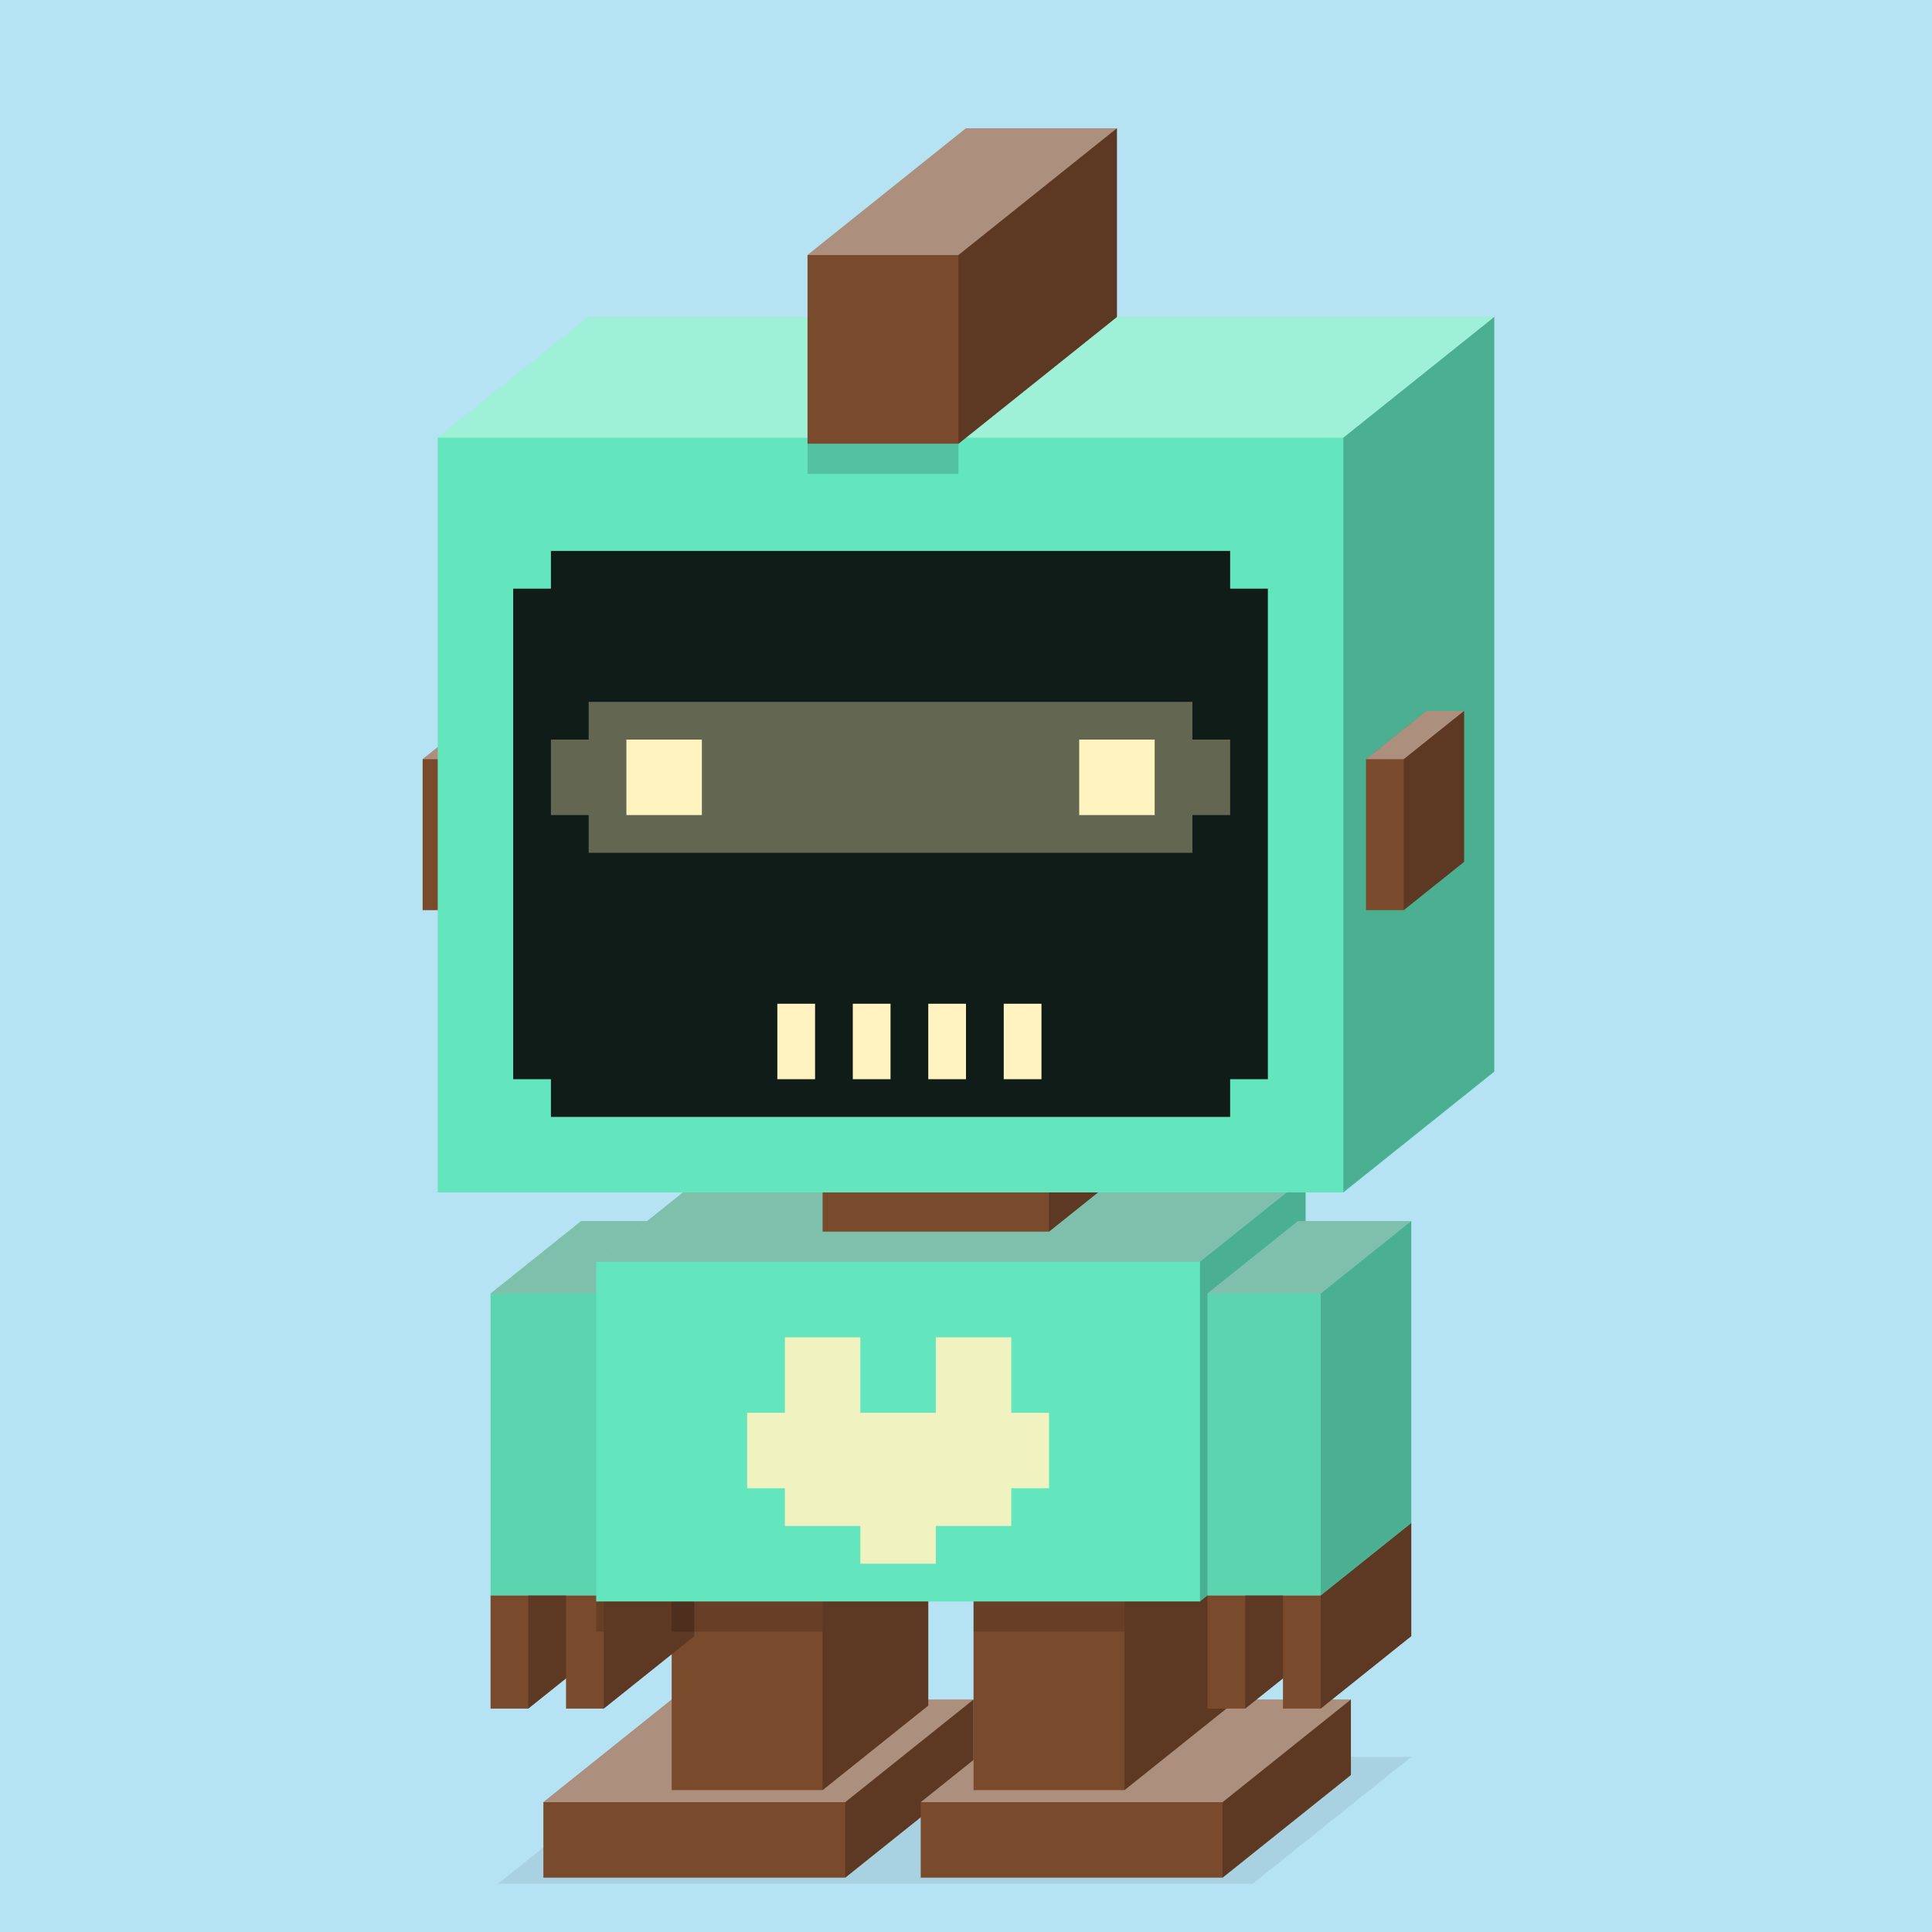
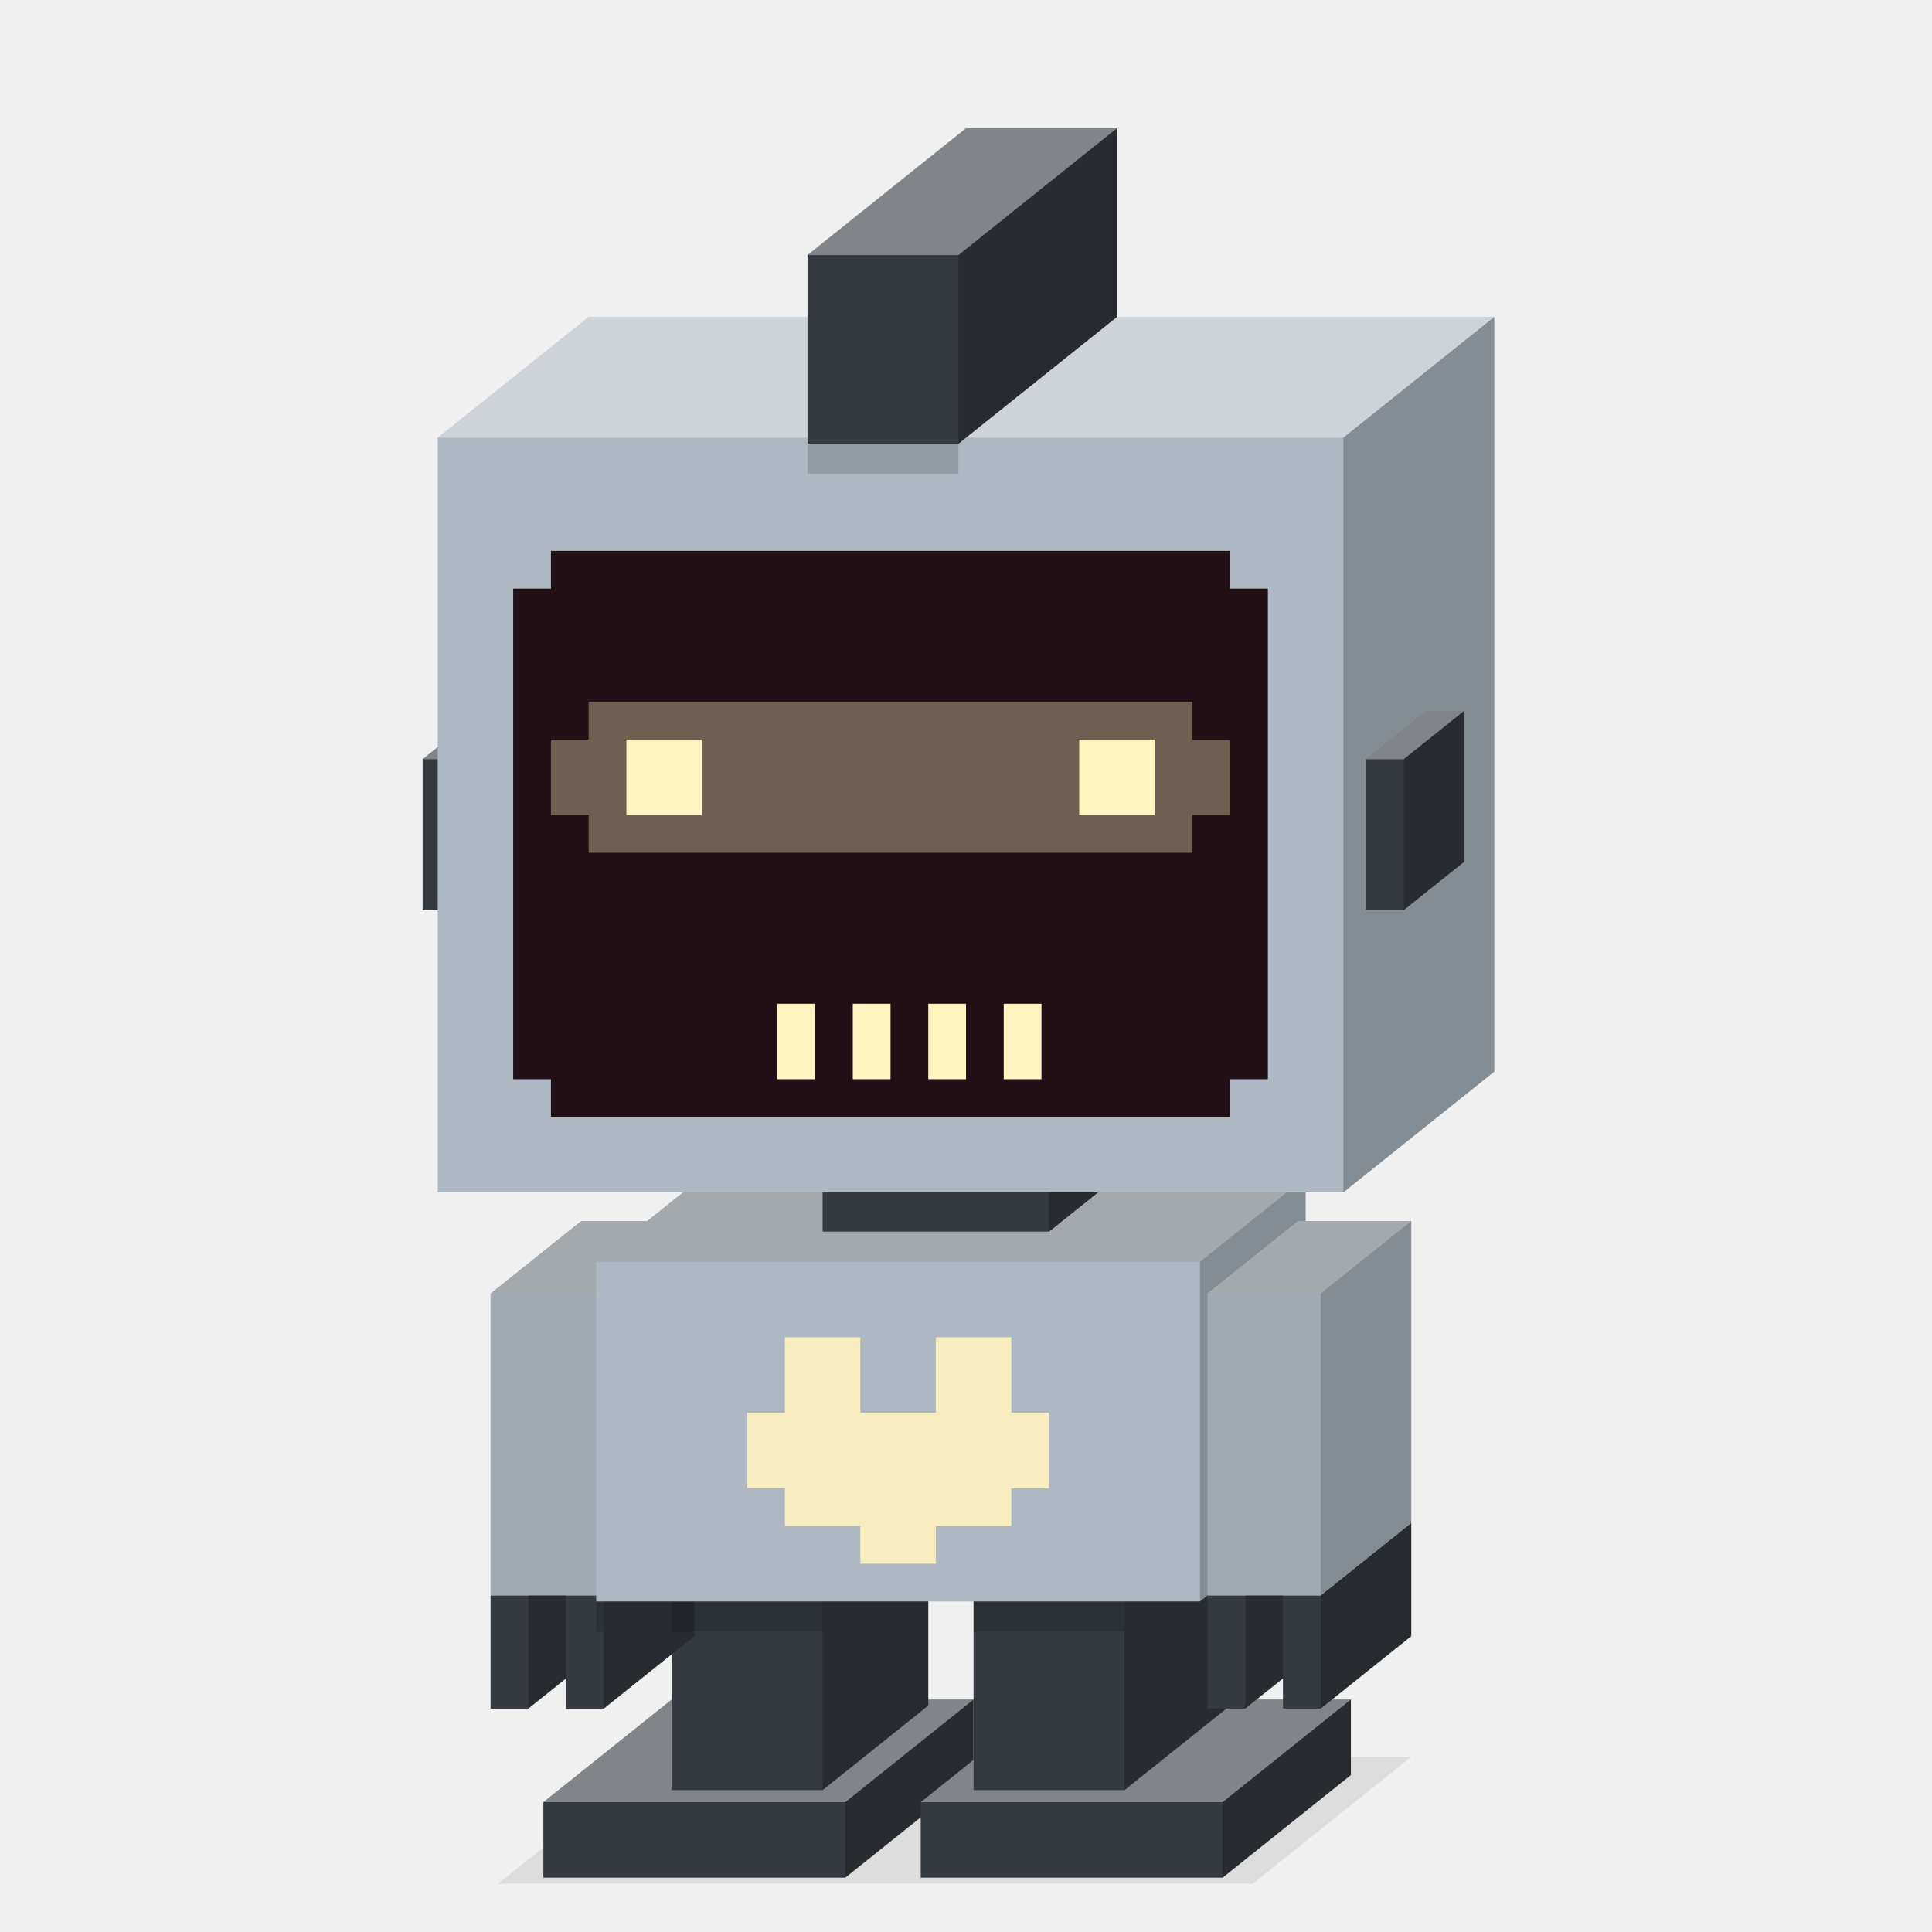
<svg xmlns="http://www.w3.org/2000/svg" viewBox="0 0 128 128" fill="none" shape-rendering="auto" aria-hidden="true">
  <defs>
    <g id="chest-heart-27d014a4">
      <path d="M52 88.6h5v5h-5Zm10 0h5v5h-5Zm-12.5 5h20v5h-20Zm2.5 5h15v2.5H52Zm5 2.5h5v2.5h-5Z" fill="#fff3bf" fill-opacity=".9" />
    </g>
    <g id="eyes-visor-27d014a4">
      <path d="M10 2.5h40V5h2.5v5H50v2.5H10V10H7.5V5H10Z" fill="#fff3bf" fill-opacity=".35" />
      <path fill="#fff3bf" d="M12.5 5h5v5h-5zm30 0h5v5h-5z" />
    </g>
    <g id="mouth-grill-27d014a4">
      <path fill="#fff3bf" d="M22.5 2.5H25v5h-2.5zm5 0H30v5h-2.5zm5 0H35v5h-2.5zm5 0H40v5h-2.5z" />
    </g>
    <g id="animation-none-27d014a4" />
    <g id="top-fin-27d014a4">
      <path fill="#000000" fill-opacity=".16" d="M53.5 29.4h10v2h-10z" />
-       <path d="M53.5 16.9h10v12.5h-10Zm0 0h10L74 8.5H64Zm10 0L74 8.5V21l-10.5 8.4Z" fill="#7a4a2d" />
+       <path d="M53.5 16.9h10v12.5h-10Zm0 0h10L74 8.5H64Zm10 0L74 8.5V21l-10.5 8.4Z" fill="#343a40" />
      <path d="M53.5 16.9h10L74 8.5H64Z" fill="#ffffff" fill-opacity=".38" />
      <path d="M63.5 16.9 74 8.5V21l-10.5 8.4Z" fill="#000000" fill-opacity=".24" />
    </g>
    <clipPath id="clip-27d014a4">
      <rect width="128" height="128" rx="0" ry="0" />
    </clipPath>
  </defs>
  <g clip-path="url(#clip-27d014a4)">
-     <rect width="128" height="128" fill="#b6e3f4" />
+     <rect width="128" height="128" fill="#00000000" />
    <path d="M33 124.8h50l10.5-8.4h-50Z" fill="#000000" fill-opacity=".08" />
-     <path d="M36 119.4h20v5H36Zm0 0h20l8.5-6.8h-20Zm20 0 8.5-6.8v5l-8.5 6.8Z" fill="#7a4a2d" />
+     <path d="M36 119.4h20v5H36Zm0 0h20l8.5-6.8h-20Zm20 0 8.5-6.8v5l-8.5 6.8Z" fill="#343a40" />
    <path d="M36 119.4h20l8.5-6.8h-20Z" fill="#ffffff" fill-opacity=".38" />
    <path d="m56 119.4 8.5-6.8v5l-8.5 6.8Z" fill="#000000" fill-opacity=".24" />
-     <path d="M61 119.4h20v5H61Zm0 0h20l8.5-6.8h-20Zm20 0 8.5-6.8v5l-8.5 6.8Z" fill="#7a4a2d" />
+     <path d="M61 119.4h20v5H61Zm0 0h20l8.5-6.8h-20Zm20 0 8.5-6.8v5l-8.5 6.8Z" fill="#343a40" />
    <path d="M61 119.4h20l8.5-6.8h-20Z" fill="#ffffff" fill-opacity=".38" />
    <path d="m81 119.4 8.5-6.8v5l-8.5 6.8Z" fill="#000000" fill-opacity=".24" />
-     <path d="M44.5 101.1h10v17.5h-10Zm0 0h10l7-5.6h-10Zm10 0 7-5.6V113l-7 5.6Z" fill="#7a4a2d" />
+     <path d="M44.5 101.1h10v17.5h-10Zm0 0h10l7-5.6h-10Zm10 0 7-5.6V113l-7 5.6Z" fill="#343a40" />
    <path d="M44.5 101.1h10l7-5.6h-10Z" fill="#ffffff" fill-opacity=".38" />
    <path d="m54.5 101.1 7-5.6V113l-7 5.6Z" fill="#000000" fill-opacity=".24" />
-     <path d="M64.5 101.1h10v17.5h-10Zm0 0h10l7-5.6h-10Zm10 0 7-5.6V113l-7 5.6Z" fill="#7a4a2d" />
+     <path d="M64.5 101.1h10v17.5h-10Zm0 0h10l7-5.6h-10Zm10 0 7-5.6V113l-7 5.6Z" fill="#343a40" />
    <path d="M64.5 101.1h10l7-5.6h-10Z" fill="#ffffff" fill-opacity=".38" />
    <path d="m74.5 101.1 7-5.6V113l-7 5.6Z" fill="#000000" fill-opacity=".24" />
    <g class="vb-upper">
      <path fill="#000000" fill-opacity=".16" d="M64.5 106.1h10v2h-10z" />
-       <path d="M32.5 105.7H35v7.5h-2.5Zm0 0H35l6-4.8h-2.5Zm2.5 0 6-4.8v7.5l-6 4.8Z" fill="#7a4a2d" />
+       <path d="M32.5 105.7H35v7.5h-2.5Zm0 0H35l6-4.8h-2.5Zm2.5 0 6-4.8v7.5l-6 4.8Z" fill="#343a40" />
      <path d="M32.5 105.7H35l6-4.8h-2.5Z" fill="#ffffff" fill-opacity=".38" />
      <path d="m35 105.7 6-4.8v7.5l-6 4.8Z" fill="#000000" fill-opacity=".24" />
-       <path d="M37.5 105.7H40v7.5h-2.5Zm0 0H40l6-4.8h-2.5Zm2.5 0 6-4.8v7.5l-6 4.8Z" fill="#7a4a2d" />
+       <path d="M37.5 105.7H40v7.5h-2.5Zm0 0H40l6-4.8h-2.5Zm2.5 0 6-4.8v7.5l-6 4.8Z" fill="#343a40" />
      <path d="M37.5 105.7H40l6-4.8h-2.5Z" fill="#ffffff" fill-opacity=".38" />
      <path d="m40 105.7 6-4.8v7.5l-6 4.8Z" fill="#000000" fill-opacity=".24" />
      <path fill="#000000" fill-opacity=".16" d="M39.5 106.1h.5v2h-.5z" />
-       <path d="M32.5 85.7H40v20h-7.5Zm0 0H40l6-4.8h-7.5Z" fill="#63e6be" />
+       <path d="M32.5 85.7H40v20h-7.5Zm0 0H40l6-4.8h-7.5Z" fill="#aeb8c2" />
      <path d="M32.5 85.7H40l6-4.8h-7.5Z" fill="#ffffff" fill-opacity=".38" />
      <path d="M32.5 85.7H40v20h-7.5Z" fill="#000000" fill-opacity=".08" />
      <path d="M32.5 85.7H40l6-4.8h-7.5Z" fill="#000000" fill-opacity=".2" />
      <path fill="#000000" fill-opacity=".16" d="M44.5 106.1h10v2h-10z" />
-       <path d="M39.5 83.6h40v22.5h-40Zm0 0h40l7-5.6h-40Zm40 0 7-5.6v22.5l-7 5.6Z" fill="#63e6be" />
+       <path d="M39.5 83.6h40v22.5h-40Zm0 0h40l7-5.6h-40Zm40 0 7-5.6v22.5l-7 5.6Z" fill="#aeb8c2" />
      <path d="M39.5 83.6h40l7-5.6h-40Z" fill="#ffffff" fill-opacity=".38" />
      <path d="m79.5 83.6 7-5.6v22.5l-7 5.6Z" fill="#000000" fill-opacity=".24" />
      <path d="M39.5 83.6h40l7-5.6h-40Z" fill="#000000" fill-opacity=".2" />
-       <path d="M80 105.7h2.5v7.5H80Zm0 0h2.5l6-4.8H86Zm2.5 0 6-4.8v7.5l-6 4.8Z" fill="#7a4a2d" />
+       <path d="M80 105.7h2.5v7.5H80Zm0 0h2.5l6-4.8H86Zm2.5 0 6-4.8v7.5l-6 4.8Z" fill="#343a40" />
      <path d="M80 105.7h2.5l6-4.8H86Z" fill="#ffffff" fill-opacity=".38" />
      <path d="m82.5 105.7 6-4.8v7.5l-6 4.8Z" fill="#000000" fill-opacity=".24" />
-       <path d="M85 105.7h2.5v7.5H85Zm0 0h2.5l6-4.8H91Zm2.5 0 6-4.8v7.5l-6 4.8Z" fill="#7a4a2d" />
+       <path d="M85 105.7h2.5v7.5H85Zm0 0h2.5l6-4.8H91Zm2.5 0 6-4.8v7.5l-6 4.8Z" fill="#343a40" />
      <path d="M85 105.7h2.5l6-4.8H91Z" fill="#ffffff" fill-opacity=".38" />
      <path d="m87.5 105.7 6-4.8v7.5l-6 4.8Z" fill="#000000" fill-opacity=".24" />
-       <path d="M80 85.7h7.5v20H80Zm0 0h7.5l6-4.8H86Zm7.5 0 6-4.8v20l-6 4.8Z" fill="#63e6be" />
+       <path d="M80 85.7h7.5v20H80Zm0 0h7.5l6-4.8H86Zm7.5 0 6-4.8v20l-6 4.8Z" fill="#aeb8c2" />
      <path d="M80 85.7h7.5l6-4.8H86Z" fill="#ffffff" fill-opacity=".38" />
      <path d="m87.5 85.7 6-4.8v20l-6 4.8Z" fill="#000000" fill-opacity=".24" />
      <path d="M80 85.7h7.5v20H80Z" fill="#000000" fill-opacity=".08" />
      <path d="M80 85.7h7.5l6-4.8H86Z" fill="#000000" fill-opacity=".2" />
      <use href="#chest-heart-27d014a4" />
-       <path d="M54.5 71.6h15v10h-15Zm0 0h15l4-3.2h-15Zm15 0 4-3.2v10l-4 3.2Z" fill="#7a4a2d" />
+       <path d="M54.5 71.6h15v10h-15Zm0 0h15l4-3.2h-15Zm15 0 4-3.2v10l-4 3.2Z" fill="#343a40" />
      <path d="M54.5 71.6h15l4-3.2h-15Z" fill="#ffffff" fill-opacity=".38" />
      <path d="m69.5 71.6 4-3.2v10l-4 3.2Z" fill="#000000" fill-opacity=".24" />
      <g class="vb-head">
-         <path d="M28 50.3h2.5v10H28Zm0 0h2.5l4-3.2H32Z" fill="#7a4a2d" />
+         <path d="M28 50.3h2.5v10H28Zm0 0h2.5l4-3.2H32Z" fill="#343a40" />
        <path d="M28 50.3h2.5l4-3.2H32Z" fill="#ffffff" fill-opacity=".38" />
-         <path d="M29 29h60v50H29Zm0 0h60l10-8H39Zm60 0 10-8v50l-10 8Z" fill="#63e6be" />
+         <path d="M29 29h60v50H29Zm0 0h60l10-8H39Zm60 0 10-8v50l-10 8Z" fill="#aeb8c2" />
        <path d="M29 29h60l10-8H39Z" fill="#ffffff" fill-opacity=".38" />
        <path d="m89 29 10-8v50l-10 8Z" fill="#000000" fill-opacity=".24" />
-         <path d="M36.5 36.5h45V39H84v32.5h-2.5V74h-45v-2.5H34V39h2.5Z" fill="#101c17" />
-         <path d="M90.5 50.3H93v10h-2.5Zm0 0H93l4-3.2h-2.5Zm2.5 0 4-3.2v10l-4 3.2Z" fill="#7a4a2d" />
+         <path d="M36.5 36.5h45V39H84v32.5h-2.5V74h-45v-2.5H34V39h2.5Z" fill="#211016" />
+         <path d="M90.5 50.3H93v10h-2.5Zm0 0H93l4-3.2h-2.5Zm2.5 0 4-3.2v10l-4 3.2Z" fill="#343a40" />
        <path d="M90.5 50.3H93l4-3.2h-2.5Z" fill="#ffffff" fill-opacity=".38" />
        <path d="m93 50.3 4-3.2v10l-4 3.2Z" fill="#000000" fill-opacity=".24" />
        <use transform="translate(29 44)" href="#eyes-visor-27d014a4" />
        <use transform="translate(29 64)" href="#mouth-grill-27d014a4" />
        <use href="#animation-none-27d014a4" />
        <use href="#top-fin-27d014a4" />
      </g>
    </g>
  </g>
</svg>
